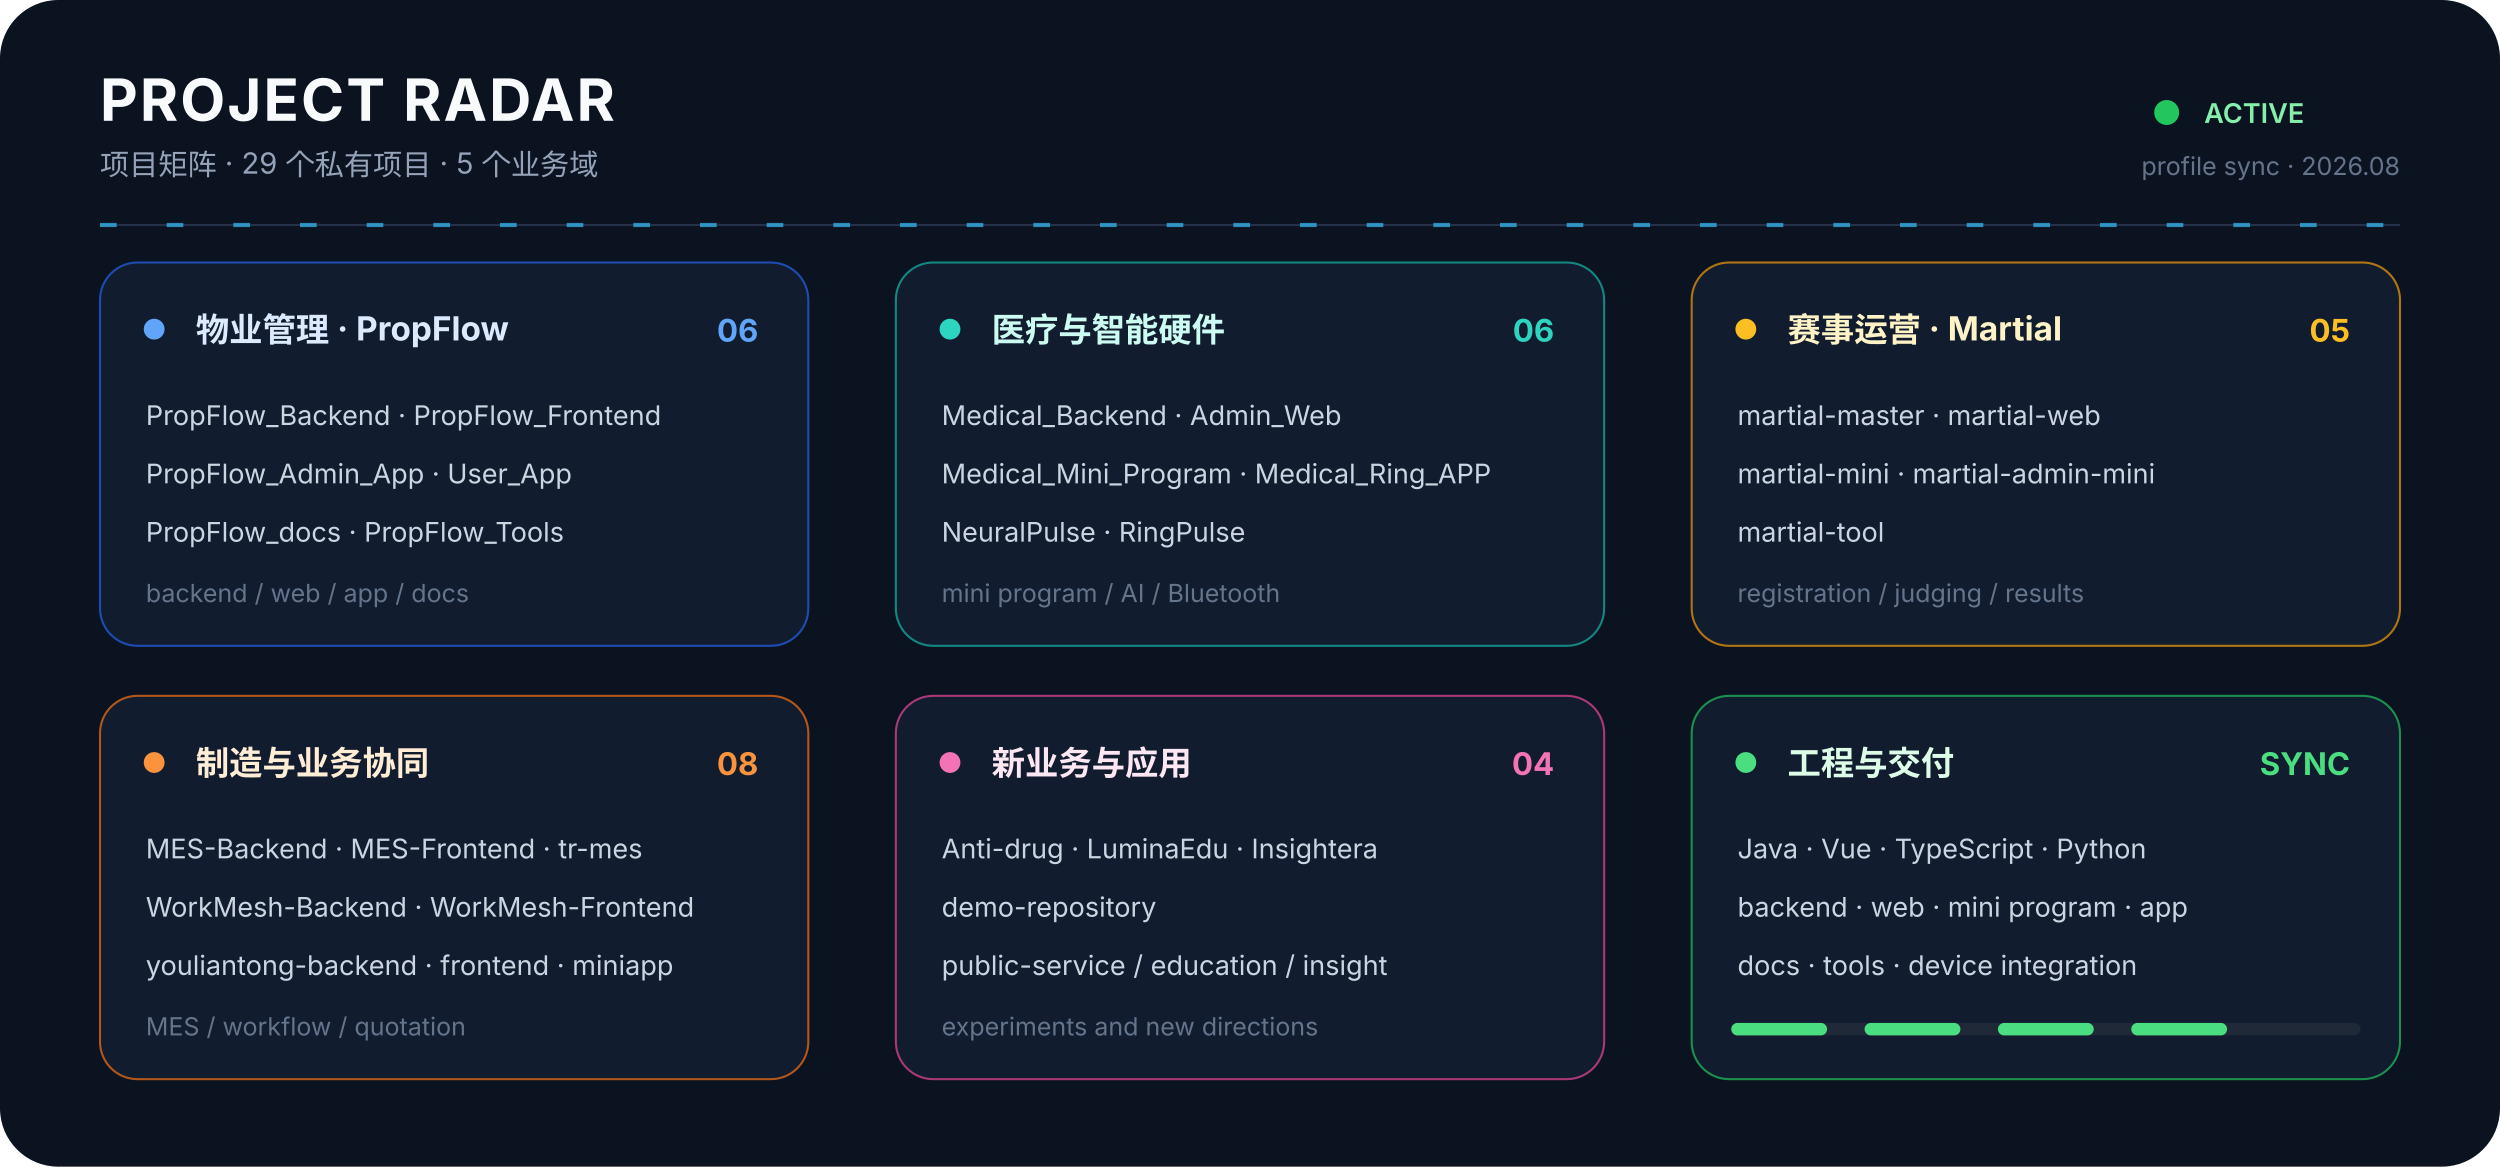
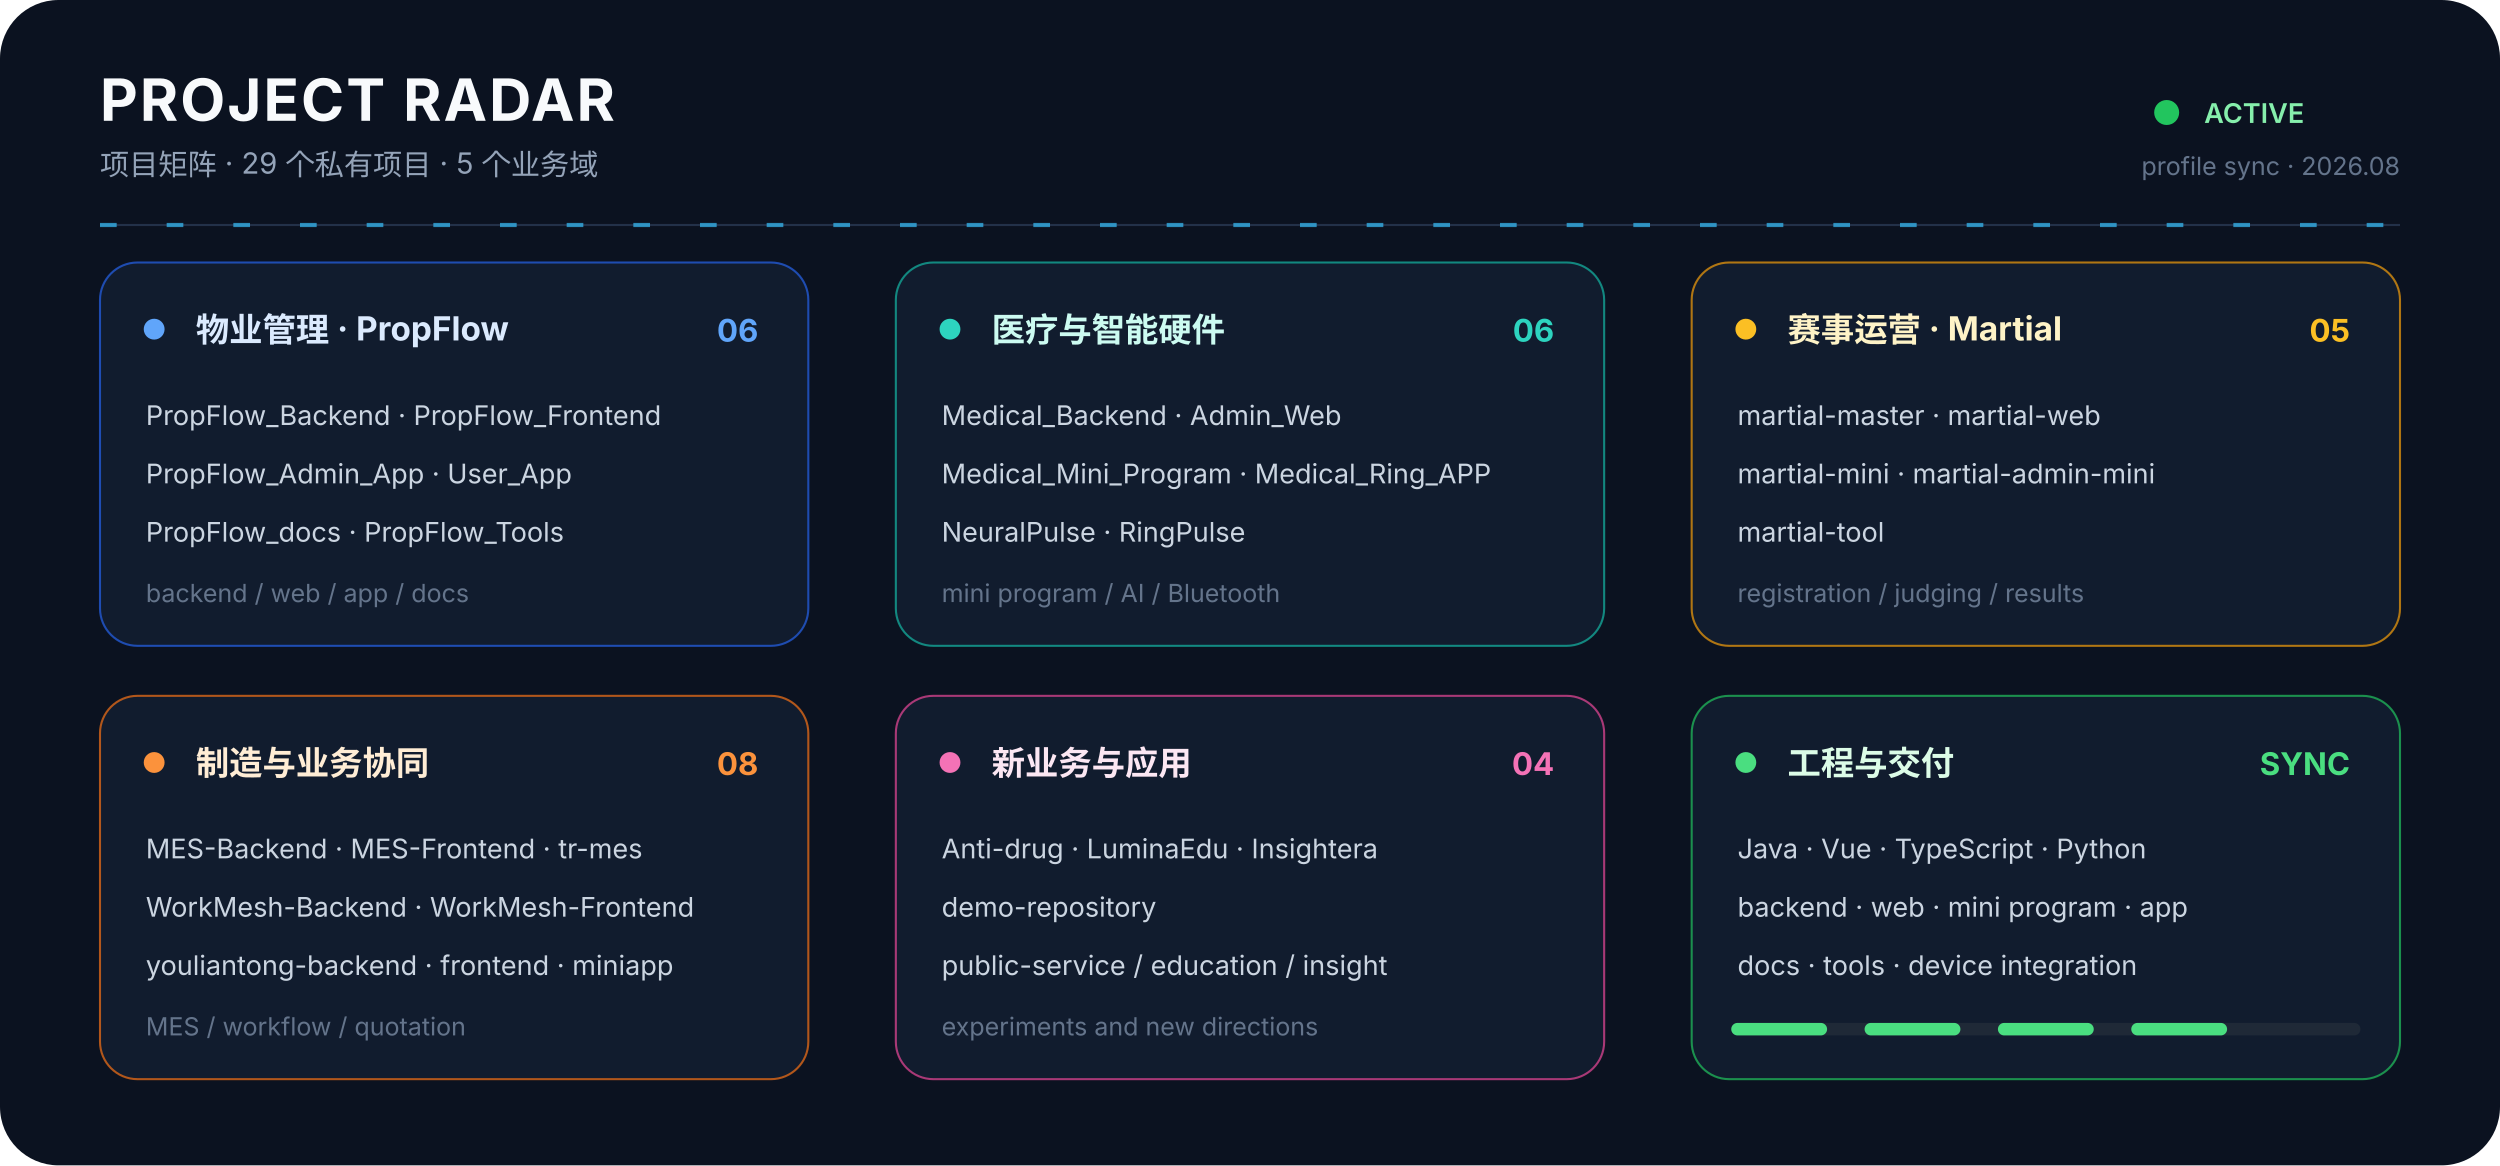
- <svg xmlns="http://www.w3.org/2000/svg" viewBox="0 0 1200 560" width="1200" height="560" preserveAspectRatio="xMidYMid meet" role="img" aria-labelledby="title desc">
-   <rect width="1200" height="560" rx="28" fill="#0B1220" />
-   <path d="M48 108H1152" stroke="#233149" stroke-width="1" />
-   <path d="M48 108H1152" stroke="#38BDF8" stroke-width="2" stroke-dasharray="8 24" opacity="0.7">
-     <animate attributeName="stroke-dashoffset" from="0" to="-64" dur="3s" repeatCount="indefinite" />
-   </path>
-   <text x="48" y="58" fill="#F8FAFC" font-family="-apple-system, BlinkMacSystemFont, 'Segoe UI', sans-serif" font-size="28" font-weight="700" letter-spacing="1">PROJECT RADAR</text>
-   <text x="48" y="84" fill="#94A3B8" font-family="-apple-system, BlinkMacSystemFont, 'Segoe UI', sans-serif" font-size="14">项目矩阵 · 29 个私有项目 · 5 个业务域</text>
-   <g transform="translate(1040 54)">
-     <circle cx="0" cy="0" r="6" fill="#22C55E">
-       <animate attributeName="r" values="6;10;6" dur="2.2s" repeatCount="indefinite" />
-       <animate attributeName="opacity" values="1;0.35;1" dur="2.2s" repeatCount="indefinite" />
-     </circle>
-     <text x="18" y="5" fill="#86EFAC" font-family="-apple-system, BlinkMacSystemFont, 'Segoe UI', sans-serif" font-size="13" font-weight="600">ACTIVE</text>
-   </g>
-   <text x="1152" y="84" text-anchor="end" fill="#64748B" font-family="-apple-system, BlinkMacSystemFont, 'Segoe UI', sans-serif" font-size="12">profile sync · 2026.08</text>
-   <g transform="translate(48 126)">
-     <rect width="340" height="184" rx="18" fill="#111C2E" stroke="#2563EB" stroke-opacity="0.7" />
-     <circle cx="26" cy="32" r="5" fill="#60A5FA">
-       <animate attributeName="r" values="5;9;5" dur="2.4s" begin="0s" repeatCount="indefinite" />
-       <animate attributeName="opacity" values="1;0.35;1" dur="2.4s" begin="0s" repeatCount="indefinite" />
-     </circle>
-     <text x="46" y="38" fill="#DBEAFE" font-family="-apple-system, BlinkMacSystemFont, 'Segoe UI', sans-serif" font-size="16" font-weight="700">物业管理 · PropFlow</text>
-     <text x="316" y="38" text-anchor="end" fill="#60A5FA" font-family="-apple-system, BlinkMacSystemFont, 'Segoe UI', sans-serif" font-size="15" font-weight="700">06</text>
-     <text x="22" y="78" fill="#CBD5E1" font-family="-apple-system, BlinkMacSystemFont, 'Segoe UI', sans-serif" font-size="13">PropFlow_Backend · PropFlow_Frontend</text>
-     <text x="22" y="106" fill="#CBD5E1" font-family="-apple-system, BlinkMacSystemFont, 'Segoe UI', sans-serif" font-size="13">PropFlow_Admin_App · User_App</text>
-     <text x="22" y="134" fill="#CBD5E1" font-family="-apple-system, BlinkMacSystemFont, 'Segoe UI', sans-serif" font-size="13">PropFlow_docs · PropFlow_Tools</text>
-     <text x="22" y="163" fill="#64748B" font-family="-apple-system, BlinkMacSystemFont, 'Segoe UI', sans-serif" font-size="12">backend / web / app / docs</text>
-   </g>
-   <g transform="translate(430 126)">
-     <rect width="340" height="184" rx="18" fill="#111C2E" stroke="#14B8A6" stroke-opacity="0.7" />
-     <circle cx="26" cy="32" r="5" fill="#2DD4BF">
-       <animate attributeName="r" values="5;9;5" dur="2.4s" begin="0.4s" repeatCount="indefinite" />
-       <animate attributeName="opacity" values="1;0.35;1" dur="2.4s" begin="0.4s" repeatCount="indefinite" />
-     </circle>
-     <text x="46" y="38" fill="#CCFBF1" font-family="-apple-system, BlinkMacSystemFont, 'Segoe UI', sans-serif" font-size="16" font-weight="700">医疗与智能硬件</text>
-     <text x="316" y="38" text-anchor="end" fill="#2DD4BF" font-family="-apple-system, BlinkMacSystemFont, 'Segoe UI', sans-serif" font-size="15" font-weight="700">06</text>
-     <text x="22" y="78" fill="#CBD5E1" font-family="-apple-system, BlinkMacSystemFont, 'Segoe UI', sans-serif" font-size="13">Medical_Backend · Admin_Web</text>
-     <text x="22" y="106" fill="#CBD5E1" font-family="-apple-system, BlinkMacSystemFont, 'Segoe UI', sans-serif" font-size="13">Medical_Mini_Program · Medical_Ring_APP</text>
-     <text x="22" y="134" fill="#CBD5E1" font-family="-apple-system, BlinkMacSystemFont, 'Segoe UI', sans-serif" font-size="13">NeuralPulse · RingPulse</text>
-     <text x="22" y="163" fill="#64748B" font-family="-apple-system, BlinkMacSystemFont, 'Segoe UI', sans-serif" font-size="12">mini program / AI / Bluetooth</text>
-   </g>
-   <g transform="translate(812 126)">
-     <rect width="340" height="184" rx="18" fill="#111C2E" stroke="#F59E0B" stroke-opacity="0.7" />
-     <circle cx="26" cy="32" r="5" fill="#FBBF24">
-       <animate attributeName="r" values="5;9;5" dur="2.4s" begin="0.8s" repeatCount="indefinite" />
-       <animate attributeName="opacity" values="1;0.35;1" dur="2.4s" begin="0.8s" repeatCount="indefinite" />
-     </circle>
-     <text x="46" y="38" fill="#FEF3C7" font-family="-apple-system, BlinkMacSystemFont, 'Segoe UI', sans-serif" font-size="16" font-weight="700">赛事运营 · Martial</text>
-     <text x="316" y="38" text-anchor="end" fill="#FBBF24" font-family="-apple-system, BlinkMacSystemFont, 'Segoe UI', sans-serif" font-size="15" font-weight="700">05</text>
-     <text x="22" y="78" fill="#CBD5E1" font-family="-apple-system, BlinkMacSystemFont, 'Segoe UI', sans-serif" font-size="13">martial-master · martial-web</text>
-     <text x="22" y="106" fill="#CBD5E1" font-family="-apple-system, BlinkMacSystemFont, 'Segoe UI', sans-serif" font-size="13">martial-mini · martial-admin-mini</text>
-     <text x="22" y="134" fill="#CBD5E1" font-family="-apple-system, BlinkMacSystemFont, 'Segoe UI', sans-serif" font-size="13">martial-tool</text>
-     <text x="22" y="163" fill="#64748B" font-family="-apple-system, BlinkMacSystemFont, 'Segoe UI', sans-serif" font-size="12">registration / judging / results</text>
-   </g>
-   <g transform="translate(48 334)">
-     <rect width="340" height="184" rx="18" fill="#111C2E" stroke="#F97316" stroke-opacity="0.7" />
-     <circle cx="26" cy="32" r="5" fill="#FB923C">
-       <animate attributeName="r" values="5;9;5" dur="2.4s" begin="1.2s" repeatCount="indefinite" />
-       <animate attributeName="opacity" values="1;0.35;1" dur="2.4s" begin="1.2s" repeatCount="indefinite" />
-     </circle>
-     <text x="46" y="38" fill="#FFEDD5" font-family="-apple-system, BlinkMacSystemFont, 'Segoe UI', sans-serif" font-size="16" font-weight="700">制造与业务协同</text>
-     <text x="316" y="38" text-anchor="end" fill="#FB923C" font-family="-apple-system, BlinkMacSystemFont, 'Segoe UI', sans-serif" font-size="15" font-weight="700">08</text>
-     <text x="22" y="78" fill="#CBD5E1" font-family="-apple-system, BlinkMacSystemFont, 'Segoe UI', sans-serif" font-size="13">MES-Backend · MES-Frontend · tr-mes</text>
-     <text x="22" y="106" fill="#CBD5E1" font-family="-apple-system, BlinkMacSystemFont, 'Segoe UI', sans-serif" font-size="13">WorkMesh-Backend · WorkMesh-Frontend</text>
-     <text x="22" y="134" fill="#CBD5E1" font-family="-apple-system, BlinkMacSystemFont, 'Segoe UI', sans-serif" font-size="13">youliantong-backend · frontend · miniapp</text>
-     <text x="22" y="163" fill="#64748B" font-family="-apple-system, BlinkMacSystemFont, 'Segoe UI', sans-serif" font-size="12">MES / workflow / quotation</text>
-   </g>
-   <g transform="translate(430 334)">
-     <rect width="340" height="184" rx="18" fill="#111C2E" stroke="#EC4899" stroke-opacity="0.7" />
-     <circle cx="26" cy="32" r="5" fill="#F472B6">
-       <animate attributeName="r" values="5;9;5" dur="2.4s" begin="1.6s" repeatCount="indefinite" />
-       <animate attributeName="opacity" values="1;0.35;1" dur="2.4s" begin="1.6s" repeatCount="indefinite" />
-     </circle>
-     <text x="46" y="38" fill="#FCE7F3" font-family="-apple-system, BlinkMacSystemFont, 'Segoe UI', sans-serif" font-size="16" font-weight="700">新业务与应用</text>
-     <text x="316" y="38" text-anchor="end" fill="#F472B6" font-family="-apple-system, BlinkMacSystemFont, 'Segoe UI', sans-serif" font-size="15" font-weight="700">04</text>
-     <text x="22" y="78" fill="#CBD5E1" font-family="-apple-system, BlinkMacSystemFont, 'Segoe UI', sans-serif" font-size="13">Anti-drug · LuminaEdu · Insightera</text>
-     <text x="22" y="106" fill="#CBD5E1" font-family="-apple-system, BlinkMacSystemFont, 'Segoe UI', sans-serif" font-size="13">demo-repository</text>
-     <text x="22" y="134" fill="#CBD5E1" font-family="-apple-system, BlinkMacSystemFont, 'Segoe UI', sans-serif" font-size="13">public-service / education / insight</text>
-     <text x="22" y="163" fill="#64748B" font-family="-apple-system, BlinkMacSystemFont, 'Segoe UI', sans-serif" font-size="12">experiments and new directions</text>
-   </g>
-   <g transform="translate(812 334)">
-     <rect width="340" height="184" rx="18" fill="#111C2E" stroke="#22C55E" stroke-opacity="0.7" />
-     <circle cx="26" cy="32" r="5" fill="#4ADE80">
-       <animate attributeName="r" values="5;9;5" dur="2.4s" begin="2s" repeatCount="indefinite" />
-       <animate attributeName="opacity" values="1;0.35;1" dur="2.4s" begin="2s" repeatCount="indefinite" />
-     </circle>
-     <text x="46" y="38" fill="#DCFCE7" font-family="-apple-system, BlinkMacSystemFont, 'Segoe UI', sans-serif" font-size="16" font-weight="700">工程与交付</text>
-     <text x="316" y="38" text-anchor="end" fill="#4ADE80" font-family="-apple-system, BlinkMacSystemFont, 'Segoe UI', sans-serif" font-size="15" font-weight="700">SYNC</text>
-     <text x="22" y="78" fill="#CBD5E1" font-family="-apple-system, BlinkMacSystemFont, 'Segoe UI', sans-serif" font-size="13">Java · Vue · TypeScript · Python</text>
-     <text x="22" y="106" fill="#CBD5E1" font-family="-apple-system, BlinkMacSystemFont, 'Segoe UI', sans-serif" font-size="13">backend · web · mini program · app</text>
-     <text x="22" y="134" fill="#CBD5E1" font-family="-apple-system, BlinkMacSystemFont, 'Segoe UI', sans-serif" font-size="13">docs · tools · device integration</text>
-     <path d="M22 160H318" stroke="#1F2937" stroke-width="6" stroke-linecap="round" />
-     <path d="M22 160H262" stroke="#4ADE80" stroke-width="6" stroke-linecap="round" stroke-dasharray="40 24">
-       <animate attributeName="stroke-dashoffset" from="0" to="-64" dur="2s" repeatCount="indefinite" />
+ <svg xmlns="http://www.w3.org/2000/svg" viewBox="0 0 768 358" width="768" height="358" preserveAspectRatio="xMidYMid meet" role="img" aria-labelledby="title desc">
+   <rect width="768" height="358" rx="18" fill="#0B1220" />
+   <g transform="scale(0.64)">
+     <path d="M48 108H1152" stroke="#233149" stroke-width="1" />
+     <path d="M48 108H1152" stroke="#38BDF8" stroke-width="2" stroke-dasharray="8 24" opacity="0.7">
+       <animate attributeName="stroke-dashoffset" from="0" to="-64" dur="3s" repeatCount="indefinite" />
    </path>
+     <text x="48" y="58" fill="#F8FAFC" font-family="-apple-system, BlinkMacSystemFont, 'Segoe UI', sans-serif" font-size="28" font-weight="700" letter-spacing="1">PROJECT RADAR</text>
+     <text x="48" y="84" fill="#94A3B8" font-family="-apple-system, BlinkMacSystemFont, 'Segoe UI', sans-serif" font-size="14">项目矩阵 · 29 个私有项目 · 5 个业务域</text>
+     <g transform="translate(1040 54)">
+       <circle cx="0" cy="0" r="6" fill="#22C55E">
+         <animate attributeName="r" values="6;10;6" dur="2.2s" repeatCount="indefinite" />
+         <animate attributeName="opacity" values="1;0.35;1" dur="2.2s" repeatCount="indefinite" />
+       </circle>
+       <text x="18" y="5" fill="#86EFAC" font-family="-apple-system, BlinkMacSystemFont, 'Segoe UI', sans-serif" font-size="13" font-weight="600">ACTIVE</text>
+     </g>
+     <text x="1152" y="84" text-anchor="end" fill="#64748B" font-family="-apple-system, BlinkMacSystemFont, 'Segoe UI', sans-serif" font-size="12">profile sync · 2026.08</text>
+     <g transform="translate(48 126)">
+       <rect width="340" height="184" rx="18" fill="#111C2E" stroke="#2563EB" stroke-opacity="0.7">
+         <animate attributeName="stroke-opacity" values="0.45;0.9;0.45" dur="3.2s" repeatCount="indefinite" />
+       </rect>
+       <circle cx="26" cy="32" r="5" fill="#60A5FA">
+         <animate attributeName="r" values="5;9;5" dur="2.4s" begin="0s" repeatCount="indefinite" />
+         <animate attributeName="opacity" values="1;0.35;1" dur="2.4s" begin="0s" repeatCount="indefinite" />
+       </circle>
+       <text x="46" y="38" fill="#DBEAFE" font-family="-apple-system, BlinkMacSystemFont, 'Segoe UI', sans-serif" font-size="16" font-weight="700">物业管理 · PropFlow</text>
+       <text x="316" y="38" text-anchor="end" fill="#60A5FA" font-family="-apple-system, BlinkMacSystemFont, 'Segoe UI', sans-serif" font-size="15" font-weight="700">06</text>
+       <text x="22" y="78" fill="#CBD5E1" font-family="-apple-system, BlinkMacSystemFont, 'Segoe UI', sans-serif" font-size="13">PropFlow_Backend · PropFlow_Frontend</text>
+       <text x="22" y="106" fill="#CBD5E1" font-family="-apple-system, BlinkMacSystemFont, 'Segoe UI', sans-serif" font-size="13">PropFlow_Admin_App · User_App</text>
+       <text x="22" y="134" fill="#CBD5E1" font-family="-apple-system, BlinkMacSystemFont, 'Segoe UI', sans-serif" font-size="13">PropFlow_docs · PropFlow_Tools</text>
+       <text x="22" y="163" fill="#64748B" font-family="-apple-system, BlinkMacSystemFont, 'Segoe UI', sans-serif" font-size="12">backend / web / app / docs</text>
+     </g>
+     <g transform="translate(430 126)">
+       <rect width="340" height="184" rx="18" fill="#111C2E" stroke="#14B8A6" stroke-opacity="0.7">
+         <animate attributeName="stroke-opacity" values="0.45;0.9;0.45" dur="3.2s" begin="0.4s" repeatCount="indefinite" />
+       </rect>
+       <circle cx="26" cy="32" r="5" fill="#2DD4BF">
+         <animate attributeName="r" values="5;9;5" dur="2.4s" begin="0.4s" repeatCount="indefinite" />
+         <animate attributeName="opacity" values="1;0.35;1" dur="2.4s" begin="0.4s" repeatCount="indefinite" />
+       </circle>
+       <text x="46" y="38" fill="#CCFBF1" font-family="-apple-system, BlinkMacSystemFont, 'Segoe UI', sans-serif" font-size="16" font-weight="700">医疗与智能硬件</text>
+       <text x="316" y="38" text-anchor="end" fill="#2DD4BF" font-family="-apple-system, BlinkMacSystemFont, 'Segoe UI', sans-serif" font-size="15" font-weight="700">06</text>
+       <text x="22" y="78" fill="#CBD5E1" font-family="-apple-system, BlinkMacSystemFont, 'Segoe UI', sans-serif" font-size="13">Medical_Backend · Admin_Web</text>
+       <text x="22" y="106" fill="#CBD5E1" font-family="-apple-system, BlinkMacSystemFont, 'Segoe UI', sans-serif" font-size="13">Medical_Mini_Program · Medical_Ring_APP</text>
+       <text x="22" y="134" fill="#CBD5E1" font-family="-apple-system, BlinkMacSystemFont, 'Segoe UI', sans-serif" font-size="13">NeuralPulse · RingPulse</text>
+       <text x="22" y="163" fill="#64748B" font-family="-apple-system, BlinkMacSystemFont, 'Segoe UI', sans-serif" font-size="12">mini program / AI / Bluetooth</text>
+     </g>
+     <g transform="translate(812 126)">
+       <rect width="340" height="184" rx="18" fill="#111C2E" stroke="#F59E0B" stroke-opacity="0.7">
+         <animate attributeName="stroke-opacity" values="0.45;0.9;0.45" dur="3.2s" begin="0.8s" repeatCount="indefinite" />
+       </rect>
+       <circle cx="26" cy="32" r="5" fill="#FBBF24">
+         <animate attributeName="r" values="5;9;5" dur="2.4s" begin="0.8s" repeatCount="indefinite" />
+         <animate attributeName="opacity" values="1;0.35;1" dur="2.4s" begin="0.8s" repeatCount="indefinite" />
+       </circle>
+       <text x="46" y="38" fill="#FEF3C7" font-family="-apple-system, BlinkMacSystemFont, 'Segoe UI', sans-serif" font-size="16" font-weight="700">赛事运营 · Martial</text>
+       <text x="316" y="38" text-anchor="end" fill="#FBBF24" font-family="-apple-system, BlinkMacSystemFont, 'Segoe UI', sans-serif" font-size="15" font-weight="700">05</text>
+       <text x="22" y="78" fill="#CBD5E1" font-family="-apple-system, BlinkMacSystemFont, 'Segoe UI', sans-serif" font-size="13">martial-master · martial-web</text>
+       <text x="22" y="106" fill="#CBD5E1" font-family="-apple-system, BlinkMacSystemFont, 'Segoe UI', sans-serif" font-size="13">martial-mini · martial-admin-mini</text>
+       <text x="22" y="134" fill="#CBD5E1" font-family="-apple-system, BlinkMacSystemFont, 'Segoe UI', sans-serif" font-size="13">martial-tool</text>
+       <text x="22" y="163" fill="#64748B" font-family="-apple-system, BlinkMacSystemFont, 'Segoe UI', sans-serif" font-size="12">registration / judging / results</text>
+     </g>
+     <g transform="translate(48 334)">
+       <rect width="340" height="184" rx="18" fill="#111C2E" stroke="#F97316" stroke-opacity="0.7">
+         <animate attributeName="stroke-opacity" values="0.45;0.9;0.45" dur="3.2s" begin="1.2s" repeatCount="indefinite" />
+       </rect>
+       <circle cx="26" cy="32" r="5" fill="#FB923C">
+         <animate attributeName="r" values="5;9;5" dur="2.4s" begin="1.2s" repeatCount="indefinite" />
+         <animate attributeName="opacity" values="1;0.35;1" dur="2.4s" begin="1.2s" repeatCount="indefinite" />
+       </circle>
+       <text x="46" y="38" fill="#FFEDD5" font-family="-apple-system, BlinkMacSystemFont, 'Segoe UI', sans-serif" font-size="16" font-weight="700">制造与业务协同</text>
+       <text x="316" y="38" text-anchor="end" fill="#FB923C" font-family="-apple-system, BlinkMacSystemFont, 'Segoe UI', sans-serif" font-size="15" font-weight="700">08</text>
+       <text x="22" y="78" fill="#CBD5E1" font-family="-apple-system, BlinkMacSystemFont, 'Segoe UI', sans-serif" font-size="13">MES-Backend · MES-Frontend · tr-mes</text>
+       <text x="22" y="106" fill="#CBD5E1" font-family="-apple-system, BlinkMacSystemFont, 'Segoe UI', sans-serif" font-size="13">WorkMesh-Backend · WorkMesh-Frontend</text>
+       <text x="22" y="134" fill="#CBD5E1" font-family="-apple-system, BlinkMacSystemFont, 'Segoe UI', sans-serif" font-size="13">youliantong-backend · frontend · miniapp</text>
+       <text x="22" y="163" fill="#64748B" font-family="-apple-system, BlinkMacSystemFont, 'Segoe UI', sans-serif" font-size="12">MES / workflow / quotation</text>
+     </g>
+     <g transform="translate(430 334)">
+       <rect width="340" height="184" rx="18" fill="#111C2E" stroke="#EC4899" stroke-opacity="0.7">
+         <animate attributeName="stroke-opacity" values="0.45;0.9;0.45" dur="3.2s" begin="1.6s" repeatCount="indefinite" />
+       </rect>
+       <circle cx="26" cy="32" r="5" fill="#F472B6">
+         <animate attributeName="r" values="5;9;5" dur="2.4s" begin="1.6s" repeatCount="indefinite" />
+         <animate attributeName="opacity" values="1;0.35;1" dur="2.4s" begin="1.6s" repeatCount="indefinite" />
+       </circle>
+       <text x="46" y="38" fill="#FCE7F3" font-family="-apple-system, BlinkMacSystemFont, 'Segoe UI', sans-serif" font-size="16" font-weight="700">新业务与应用</text>
+       <text x="316" y="38" text-anchor="end" fill="#F472B6" font-family="-apple-system, BlinkMacSystemFont, 'Segoe UI', sans-serif" font-size="15" font-weight="700">04</text>
+       <text x="22" y="78" fill="#CBD5E1" font-family="-apple-system, BlinkMacSystemFont, 'Segoe UI', sans-serif" font-size="13">Anti-drug · LuminaEdu · Insightera</text>
+       <text x="22" y="106" fill="#CBD5E1" font-family="-apple-system, BlinkMacSystemFont, 'Segoe UI', sans-serif" font-size="13">demo-repository</text>
+       <text x="22" y="134" fill="#CBD5E1" font-family="-apple-system, BlinkMacSystemFont, 'Segoe UI', sans-serif" font-size="13">public-service / education / insight</text>
+       <text x="22" y="163" fill="#64748B" font-family="-apple-system, BlinkMacSystemFont, 'Segoe UI', sans-serif" font-size="12">experiments and new directions</text>
+     </g>
+     <g transform="translate(812 334)">
+       <rect width="340" height="184" rx="18" fill="#111C2E" stroke="#22C55E" stroke-opacity="0.7">
+         <animate attributeName="stroke-opacity" values="0.45;0.9;0.45" dur="3.2s" begin="2s" repeatCount="indefinite" />
+       </rect>
+       <circle cx="26" cy="32" r="5" fill="#4ADE80">
+         <animate attributeName="r" values="5;9;5" dur="2.4s" begin="2s" repeatCount="indefinite" />
+         <animate attributeName="opacity" values="1;0.35;1" dur="2.4s" begin="2s" repeatCount="indefinite" />
+       </circle>
+       <text x="46" y="38" fill="#DCFCE7" font-family="-apple-system, BlinkMacSystemFont, 'Segoe UI', sans-serif" font-size="16" font-weight="700">工程与交付</text>
+       <text x="316" y="38" text-anchor="end" fill="#4ADE80" font-family="-apple-system, BlinkMacSystemFont, 'Segoe UI', sans-serif" font-size="15" font-weight="700">SYNC</text>
+       <text x="22" y="78" fill="#CBD5E1" font-family="-apple-system, BlinkMacSystemFont, 'Segoe UI', sans-serif" font-size="13">Java · Vue · TypeScript · Python</text>
+       <text x="22" y="106" fill="#CBD5E1" font-family="-apple-system, BlinkMacSystemFont, 'Segoe UI', sans-serif" font-size="13">backend · web · mini program · app</text>
+       <text x="22" y="134" fill="#CBD5E1" font-family="-apple-system, BlinkMacSystemFont, 'Segoe UI', sans-serif" font-size="13">docs · tools · device integration</text>
+       <path d="M22 160H318" stroke="#1F2937" stroke-width="6" stroke-linecap="round" />
+       <path d="M22 160H262" stroke="#4ADE80" stroke-width="6" stroke-linecap="round" stroke-dasharray="40 24">
+         <animate attributeName="stroke-dashoffset" from="0" to="-64" dur="2s" repeatCount="indefinite" />
+       </path>
+     </g>
  </g>
</svg>
